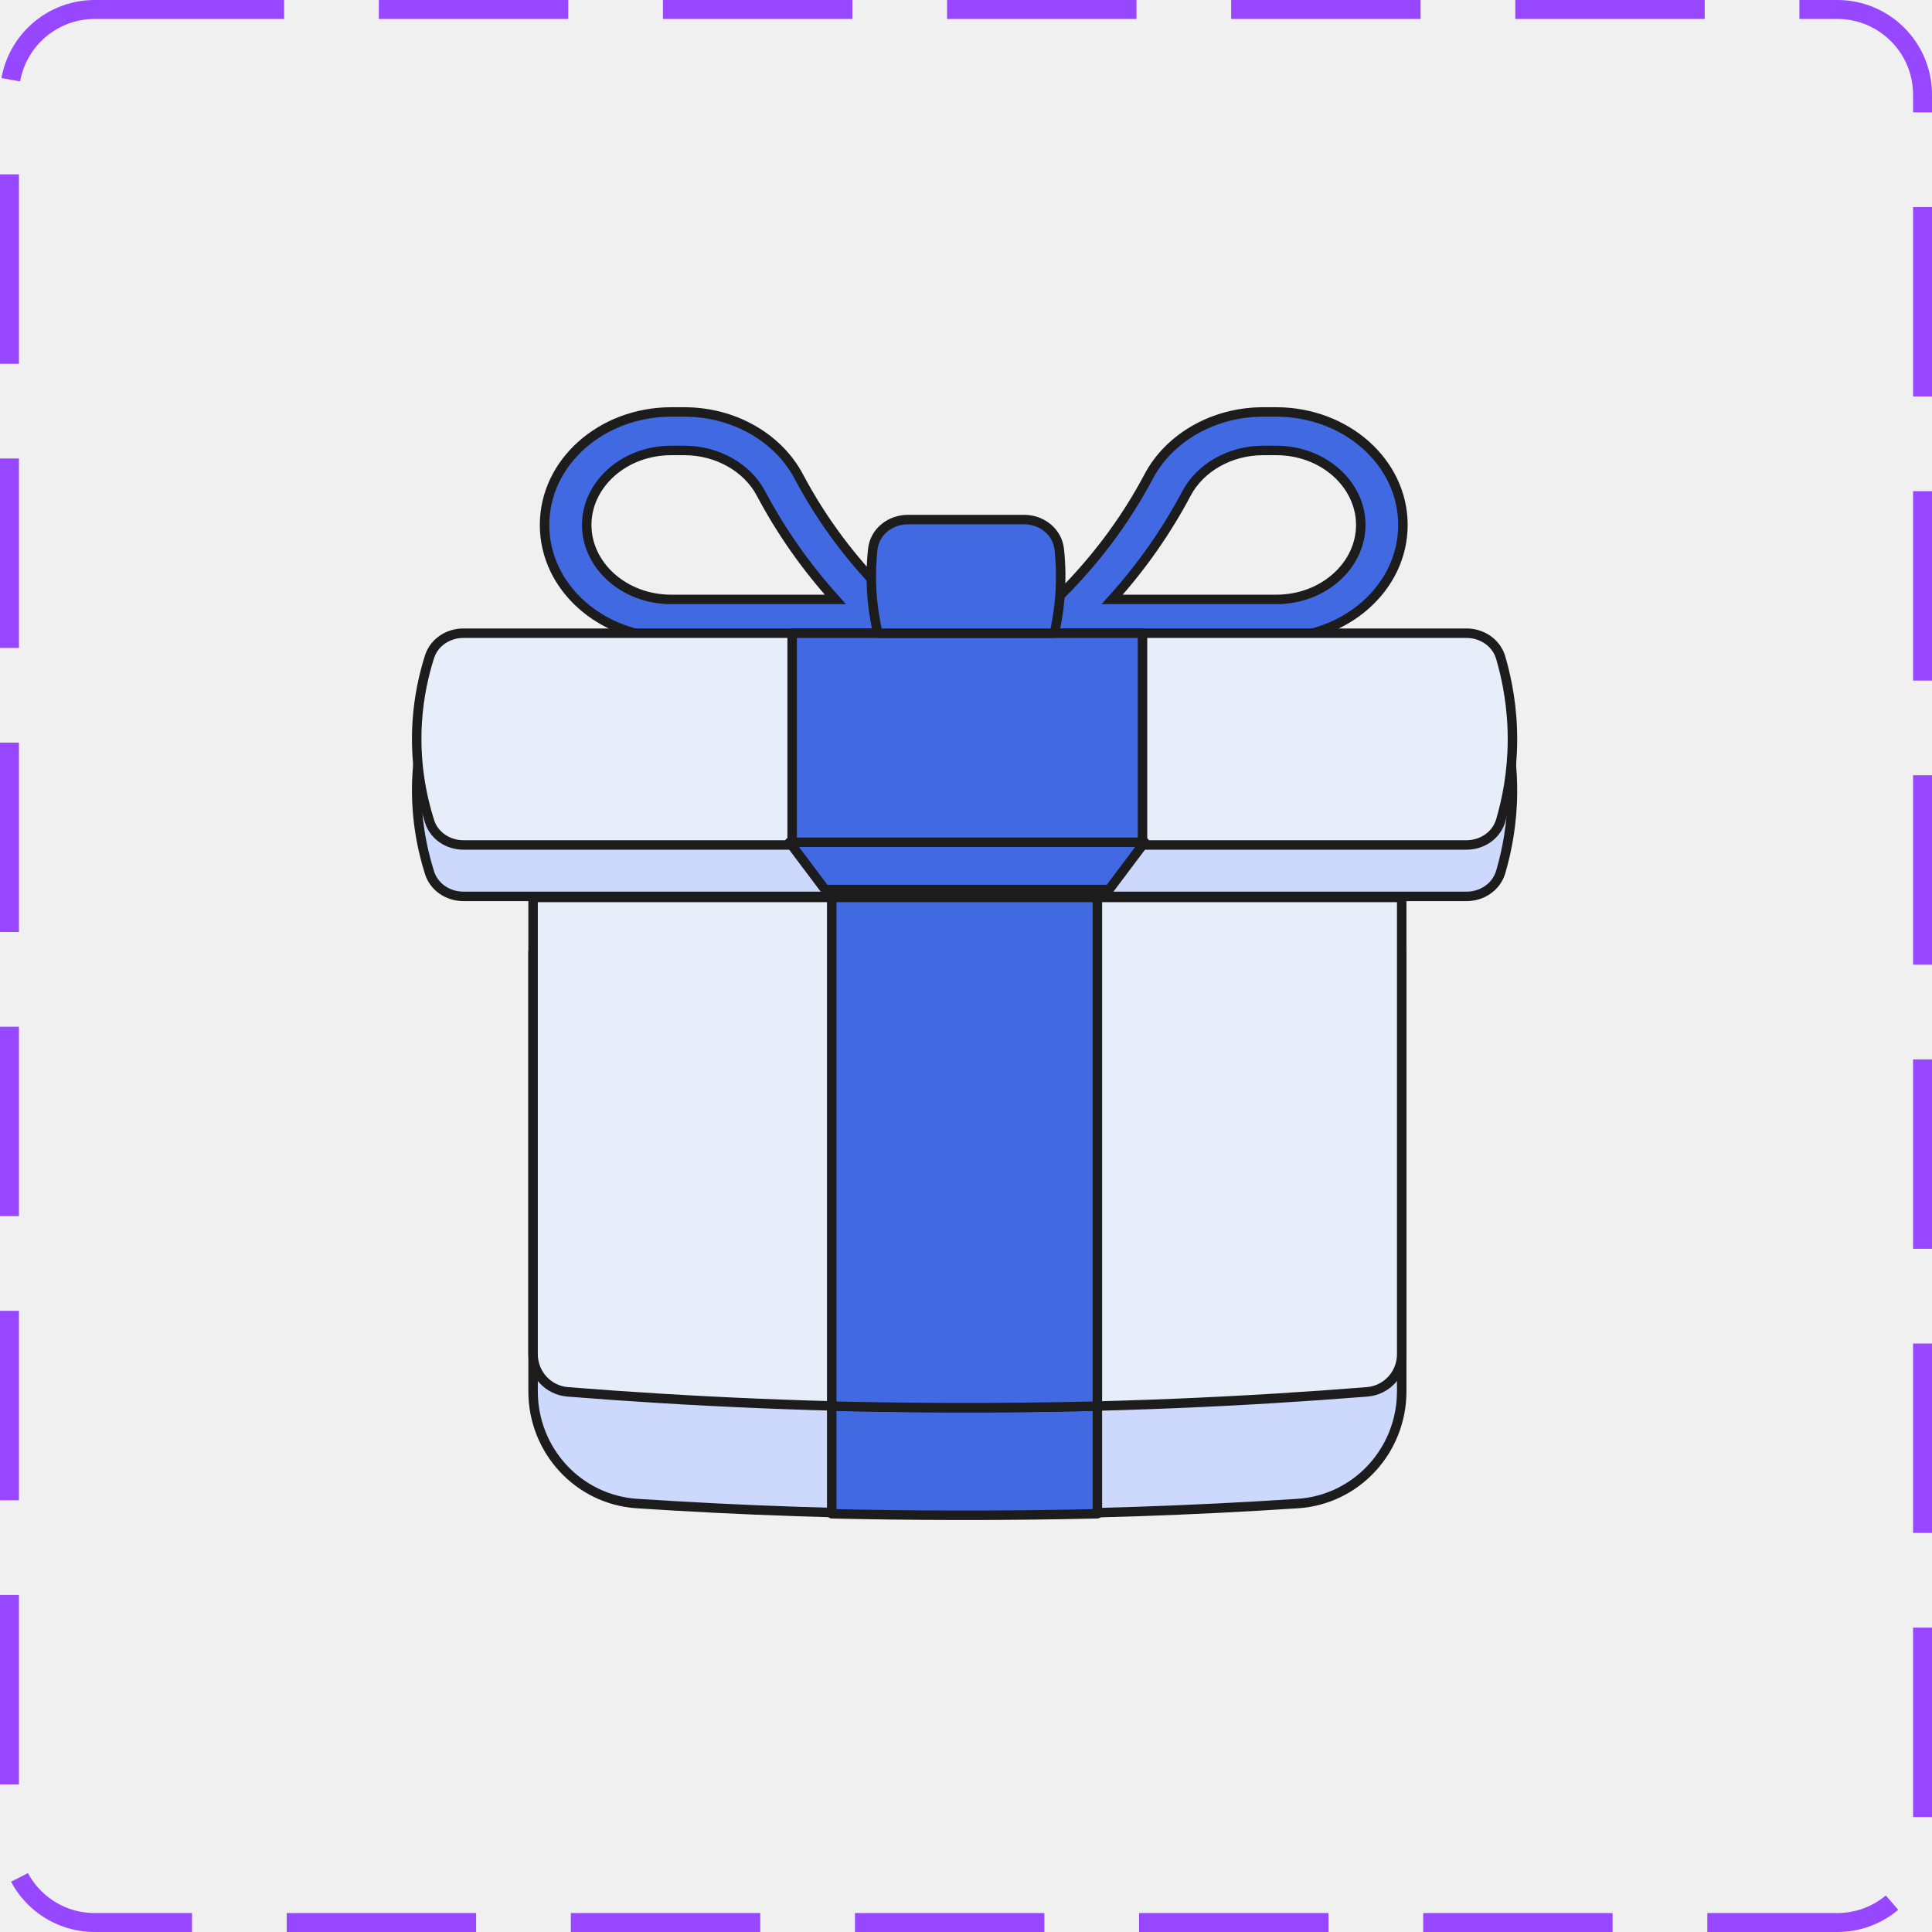
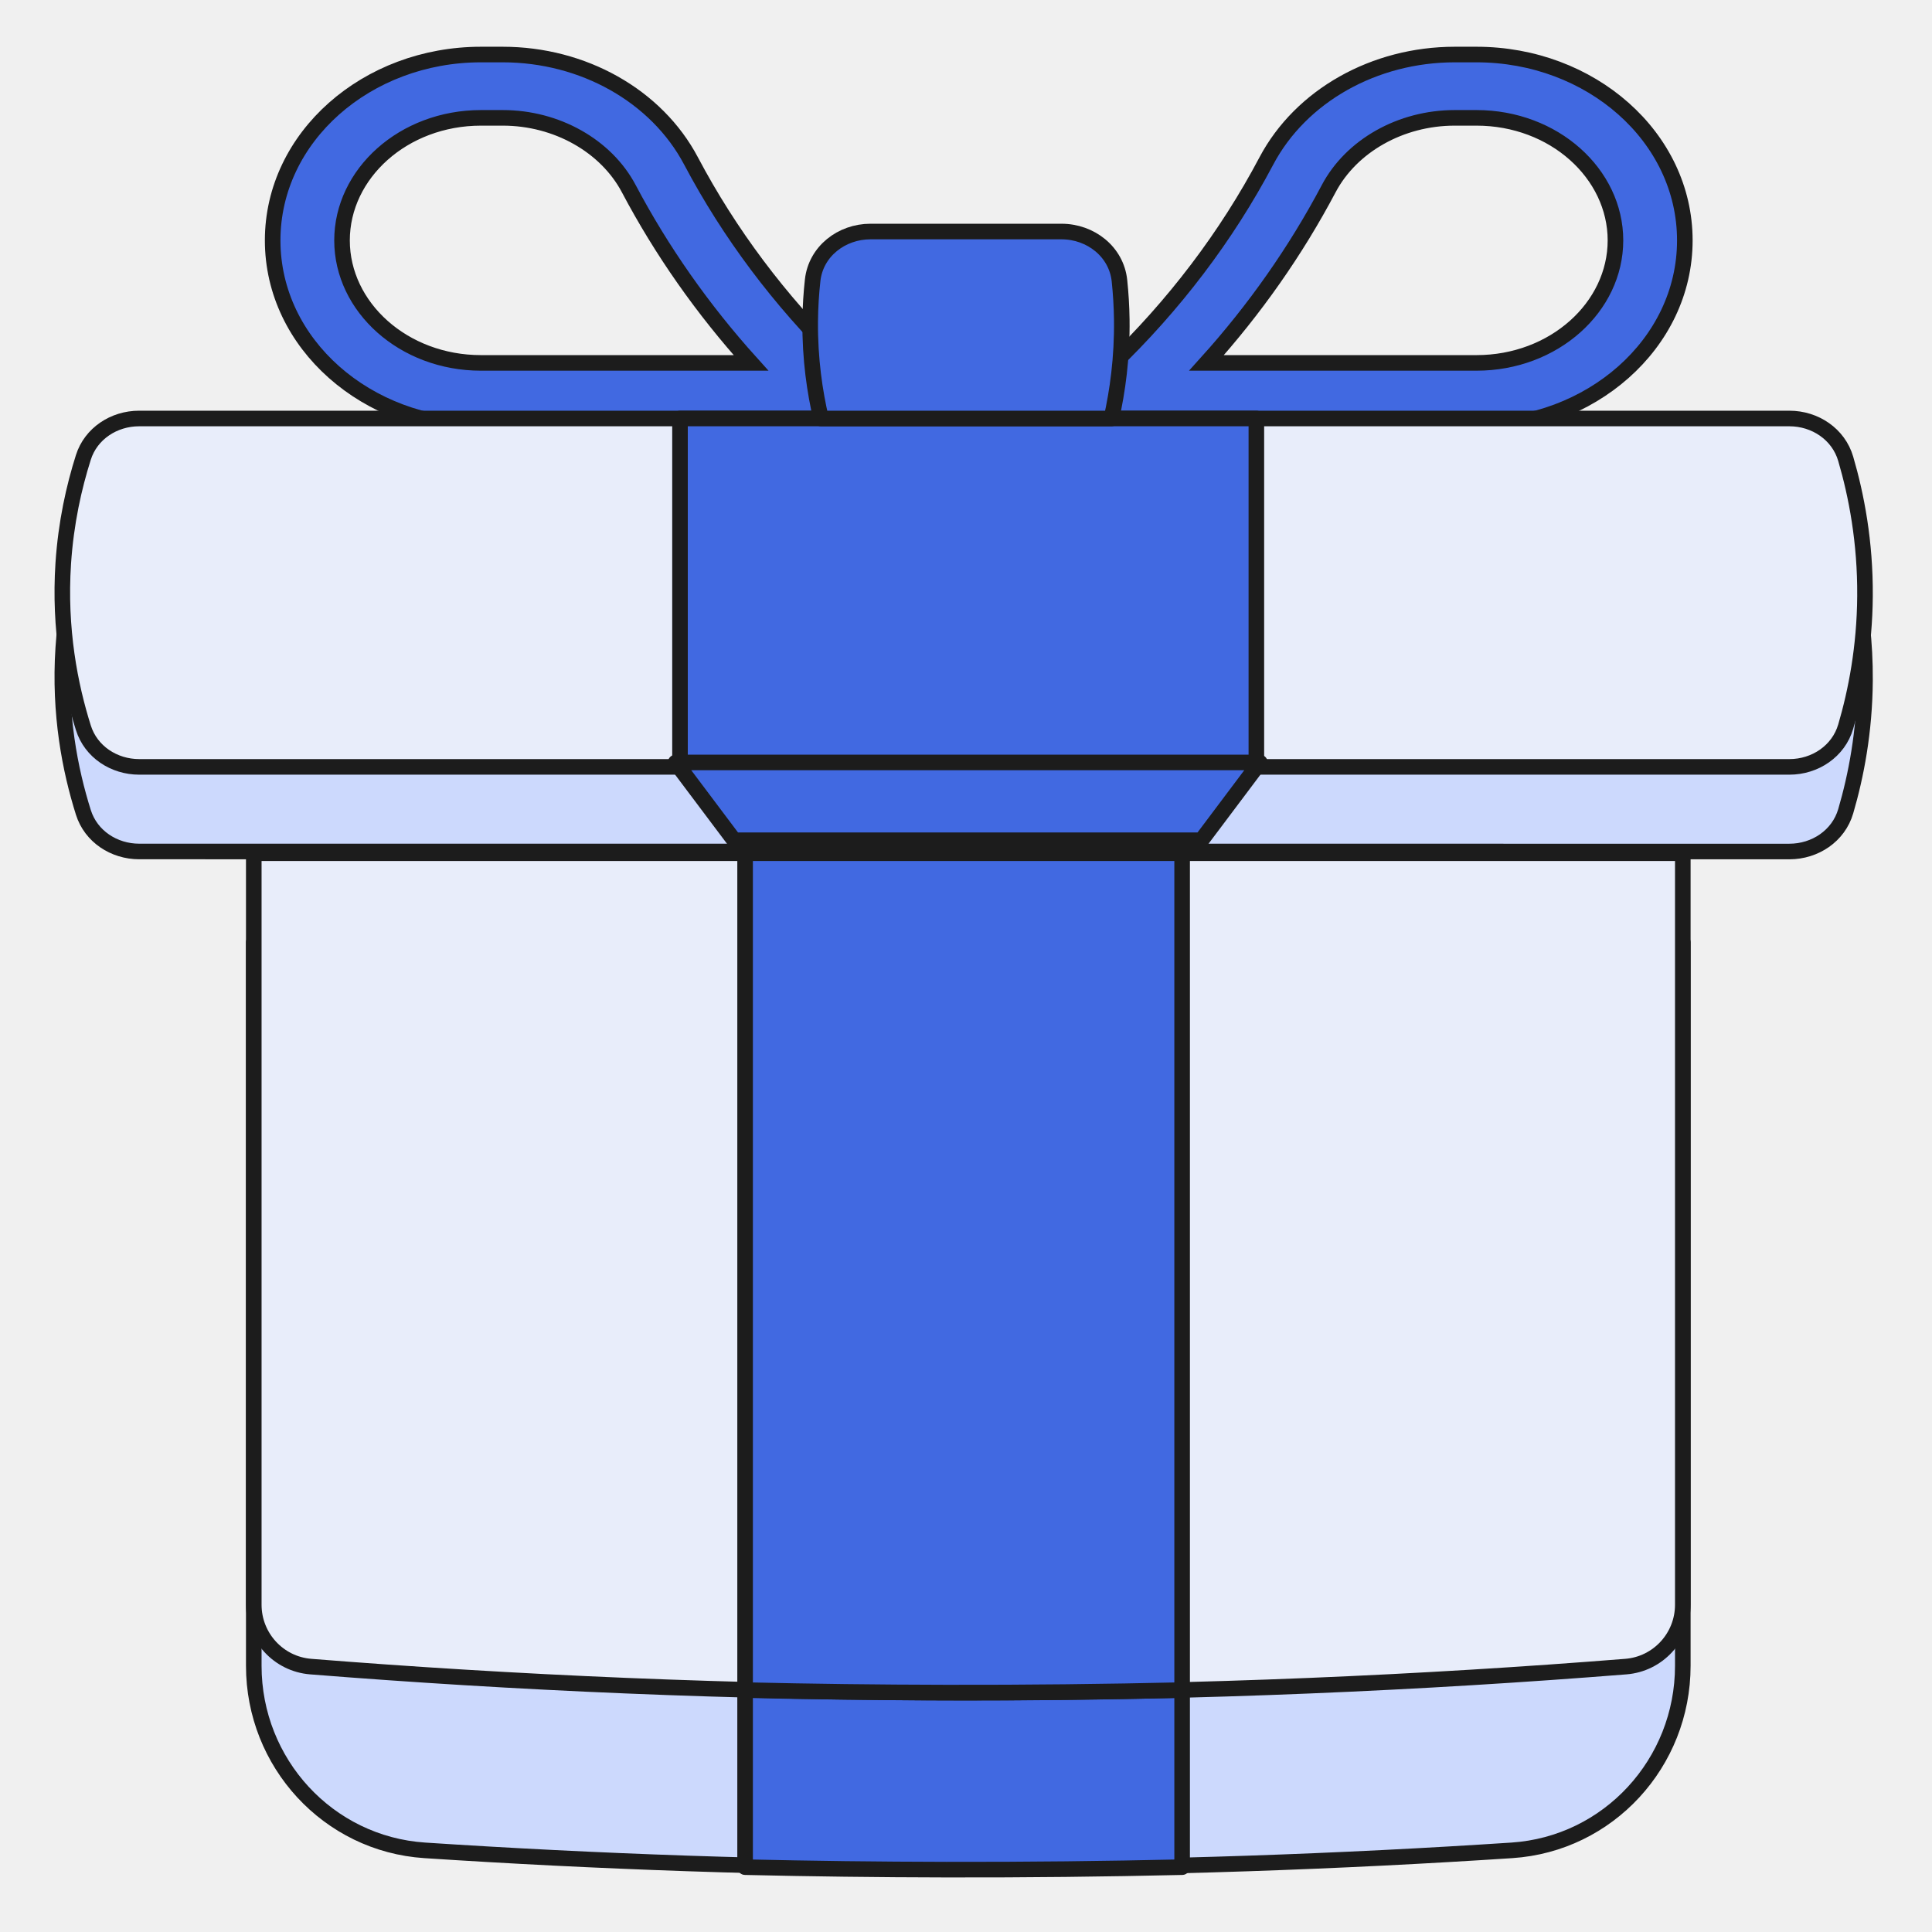
- <svg xmlns="http://www.w3.org/2000/svg" width="102" height="102" viewBox="0 0 102 102" fill="none">
-   <rect x="0.5" y="0.5" width="101" height="101" rx="4.5" stroke="#9747FF" stroke-dasharray="10 5" />
-   <path d="M74.003 73.459C74.003 76.572 71.622 79.176 68.516 79.38C63.055 79.739 57.215 79.953 51.036 79.952C44.884 79.951 39.07 79.737 33.632 79.38C30.525 79.176 28.144 76.572 28.144 73.459V50.241H74.003V73.459Z" fill="#CCD9FD" stroke="#1C1C1C" stroke-width="0.5" stroke-miterlimit="10" stroke-linejoin="round" />
-   <path d="M57.937 79.919C55.475 79.976 52.953 80.004 50.373 79.999C48.176 79.995 46.021 79.968 43.911 79.919V50.292H57.936V79.919H57.937Z" fill="#4169E1" stroke="#1C1C1C" stroke-width="0.5" stroke-miterlimit="10" stroke-linejoin="round" />
-   <path d="M79.231 46.034C79 46.825 78.248 47.326 77.424 47.326L24.468 47.325C23.66 47.325 22.919 46.843 22.676 46.072C22.25 44.722 21.891 42.913 22.03 40.794C22.158 38.862 22.661 37.275 23.133 36.145H78.791C79.284 37.412 79.868 39.387 79.85 41.842C79.839 43.483 79.562 44.904 79.231 46.034Z" fill="#CCD9FD" stroke="#1C1C1C" stroke-width="0.5" stroke-miterlimit="10" stroke-linejoin="round" />
-   <path d="M74.003 71.497C74.003 72.535 73.21 73.401 72.175 73.483C65.69 73.999 58.617 74.322 51.036 74.322C43.482 74.321 36.436 73.998 29.972 73.483C28.938 73.401 28.144 72.535 28.144 71.497L28.144 47.38H74.003V71.497Z" fill="#E8EDFA" stroke="#1C1C1C" stroke-width="0.5" stroke-miterlimit="10" />
-   <path d="M57.937 74.237C55.475 74.294 52.953 74.323 50.373 74.317C48.176 74.313 46.021 74.286 43.911 74.237L43.911 47.38H57.936V74.237H57.937Z" fill="#4169E1" stroke="#1C1C1C" stroke-width="0.5" stroke-miterlimit="10" stroke-linejoin="round" />
-   <path d="M36.135 21.75C38.709 21.75 41.069 23.071 42.178 25.167C43.406 27.491 45.016 29.638 46.953 31.539H46.954C47.123 31.705 47.413 31.876 47.797 32.045C48.175 32.211 48.621 32.367 49.085 32.51C50.023 32.798 50.971 33.019 51.567 33.188L53.295 33.678H35.434C31.772 33.678 28.75 31.036 28.75 27.715C28.75 24.394 31.772 21.75 35.435 21.75H36.135ZM35.435 23.782C32.947 23.782 30.976 25.574 30.976 27.715C30.977 29.855 32.949 31.646 35.435 31.646H44.101C42.551 29.927 41.234 28.052 40.176 26.052C39.452 24.684 37.869 23.782 36.135 23.782H35.435Z" fill="#4169E1" stroke="#1C1C1C" stroke-width="0.5" stroke-miterlimit="10" />
-   <path d="M67.383 21.75C71.046 21.75 74.068 24.393 74.068 27.715C74.068 31.035 71.047 33.678 67.383 33.678H49.504L50.919 33.192C51.169 33.106 51.558 33.011 51.996 32.909C52.44 32.805 52.943 32.691 53.44 32.567C53.937 32.443 54.42 32.31 54.818 32.169C55.228 32.023 55.509 31.883 55.638 31.759C57.674 29.805 59.362 27.581 60.638 25.167C61.747 23.071 64.109 21.75 66.683 21.75H67.383ZM66.683 23.782C64.947 23.782 63.366 24.683 62.641 26.052C61.583 28.053 60.268 29.928 58.718 31.646H67.383C69.869 31.646 71.841 29.855 71.842 27.715C71.842 25.574 69.869 23.782 67.383 23.782H66.683Z" fill="#4169E1" stroke="#1C1C1C" stroke-width="0.5" stroke-miterlimit="10" />
-   <path d="M79.231 43.318C79 44.108 78.248 44.61 77.424 44.61H24.468C23.66 44.61 22.919 44.128 22.676 43.357C22.25 42.006 21.891 40.197 22.03 38.078C22.116 36.777 22.372 35.633 22.675 34.679C22.919 33.911 23.658 33.43 24.465 33.43H77.424C78.248 33.43 79 33.932 79.231 34.724C79.575 35.898 79.862 37.393 79.85 39.127C79.839 40.768 79.562 42.188 79.231 43.318Z" fill="#E8EDFA" stroke="#1C1C1C" stroke-width="0.5" stroke-miterlimit="10" stroke-linejoin="round" />
-   <path d="M60.318 33.43H41.822V44.611H60.318V33.43Z" fill="#4169E1" stroke="#1C1C1C" stroke-width="0.5" stroke-miterlimit="10" stroke-linejoin="round" />
-   <path d="M60.43 44.468H41.683L43.558 46.964H58.555L60.43 44.468Z" fill="#4169E1" stroke="#1C1C1C" stroke-width="0.5" stroke-miterlimit="10" stroke-linejoin="round" />
-   <path d="M55.666 33.43H46.347C46.151 32.59 45.99 31.536 46 30.319C46.004 29.851 46.033 29.408 46.079 28.993C46.181 28.069 47.005 27.43 47.934 27.43H54.065C55.001 27.43 55.828 28.078 55.925 29.009C55.966 29.401 55.993 29.816 55.999 30.253C56.015 31.489 55.86 32.565 55.666 33.43Z" fill="#4169E1" stroke="#1C1C1C" stroke-width="0.5" stroke-miterlimit="10" stroke-linejoin="round" />
+ <svg xmlns="http://www.w3.org/2000/svg" width="62" height="62" viewBox="0 0 62 62" fill="none">
+   <g clip-path="url(#clip0_18011_3806)">
+     <path d="M54.003 53.459C54.003 56.572 51.622 59.176 48.516 59.38C43.055 59.739 37.215 59.953 31.036 59.952C24.884 59.952 19.07 59.737 13.632 59.38C10.525 59.176 8.144 56.572 8.144 53.459V30.241H54.003V53.459Z" fill="#CCD9FD" stroke="#1C1C1C" stroke-width="0.5" stroke-miterlimit="10" stroke-linejoin="round" />
+     <path d="M37.937 59.919C35.475 59.976 32.953 60.004 30.373 59.999C28.176 59.995 26.021 59.968 23.911 59.919V30.292H37.936V59.919H37.937Z" fill="#4169E1" stroke="#1C1C1C" stroke-width="0.5" stroke-miterlimit="10" stroke-linejoin="round" />
+     <path d="M59.231 26.034C59 26.825 58.248 27.326 57.424 27.326L4.468 27.325C3.66 27.325 2.919 26.843 2.676 26.072C2.25 24.722 1.891 22.913 2.03 20.794C2.158 18.862 2.661 17.275 3.133 16.145H58.791C59.284 17.412 59.867 19.387 59.85 21.842C59.839 23.483 59.562 24.904 59.231 26.034Z" fill="#CCD9FD" stroke="#1C1C1C" stroke-width="0.5" stroke-miterlimit="10" stroke-linejoin="round" />
+     <path d="M54.003 51.497C54.003 52.535 53.209 53.401 52.175 53.483C45.69 53.999 38.617 54.322 31.036 54.322C23.482 54.321 16.436 53.998 9.972 53.483C8.938 53.401 8.144 52.535 8.144 51.497L8.144 27.38H54.003V51.497Z" fill="#E8EDFA" stroke="#1C1C1C" stroke-width="0.5" stroke-miterlimit="10" />
+     <path d="M37.937 54.237C35.475 54.294 32.953 54.322 30.373 54.317C28.176 54.313 26.021 54.286 23.911 54.237L23.911 27.38H37.936V54.237H37.937Z" fill="#4169E1" stroke="#1C1C1C" stroke-width="0.5" stroke-miterlimit="10" stroke-linejoin="round" />
+     <path d="M16.134 1.75C18.709 1.75 21.07 3.071 22.177 5.167C23.406 7.491 25.016 9.638 26.953 11.539H26.954C27.123 11.705 27.413 11.876 27.797 12.045C28.175 12.211 28.621 12.367 29.085 12.509C30.023 12.798 30.971 13.019 31.567 13.188L33.295 13.678H15.434C11.772 13.678 8.75 11.036 8.75 7.715C8.75 4.394 11.772 1.75 15.435 1.75H16.134ZM15.435 3.782C12.947 3.782 10.976 5.574 10.976 7.715C10.976 9.855 12.949 11.646 15.435 11.646H24.101C22.551 9.927 21.234 8.052 20.177 6.052C19.452 4.684 17.869 3.782 16.134 3.782H15.435Z" fill="#4169E1" stroke="#1C1C1C" stroke-width="0.5" stroke-miterlimit="10" />
+     <path d="M47.383 1.75C51.046 1.75 54.068 4.393 54.068 7.715C54.068 11.035 51.047 13.678 47.383 13.678H29.504L30.919 13.192C31.169 13.106 31.558 13.011 31.996 12.909C32.44 12.805 32.943 12.691 33.44 12.567C33.937 12.443 34.42 12.31 34.818 12.169C35.228 12.023 35.509 11.883 35.638 11.759C37.674 9.805 39.362 7.581 40.638 5.167C41.747 3.071 44.108 1.75 46.683 1.75H47.383ZM46.683 3.782C44.947 3.782 43.366 4.683 42.641 6.052C41.583 8.053 40.268 9.928 38.718 11.646H47.383C49.869 11.646 51.841 9.855 51.842 7.715C51.842 5.574 49.869 3.782 47.383 3.782H46.683Z" fill="#4169E1" stroke="#1C1C1C" stroke-width="0.5" stroke-miterlimit="10" />
+     <path d="M59.231 23.317C59 24.108 58.248 24.61 57.424 24.61H4.468C3.66 24.61 2.919 24.128 2.676 23.357C2.25 22.006 1.891 20.198 2.03 18.078C2.116 16.777 2.372 15.633 2.675 14.679C2.918 13.911 3.658 13.43 4.464 13.43H57.423C58.248 13.43 59 13.932 59.231 14.724C59.575 15.898 59.862 17.393 59.85 19.127C59.839 20.768 59.562 22.188 59.231 23.317Z" fill="#E8EDFA" stroke="#1C1C1C" stroke-width="0.5" stroke-miterlimit="10" stroke-linejoin="round" />
+     <path d="M40.318 13.43H21.822V24.611H40.318V13.43Z" fill="#4169E1" stroke="#1C1C1C" stroke-width="0.5" stroke-miterlimit="10" stroke-linejoin="round" />
+     <path d="M40.43 24.468H21.683L23.558 26.964H38.555L40.43 24.468Z" fill="#4169E1" stroke="#1C1C1C" stroke-width="0.5" stroke-miterlimit="10" stroke-linejoin="round" />
+     <path d="M35.666 13.43H26.347C26.151 12.591 25.99 11.536 26 10.319C26.004 9.851 26.033 9.408 26.079 8.993C26.181 8.069 27.005 7.43 27.934 7.43H34.065C35.001 7.43 35.828 8.079 35.925 9.009C35.966 9.401 35.993 9.816 35.999 10.253C36.015 11.489 35.86 12.565 35.666 13.43Z" fill="#4169E1" stroke="#1C1C1C" stroke-width="0.5" stroke-miterlimit="10" stroke-linejoin="round" />
+   </g>
+   <defs>
+     <clipPath id="clip0_18011_3806">
+       <rect width="62" height="62" rx="5" fill="white" />
+     </clipPath>
+   </defs>
</svg>
